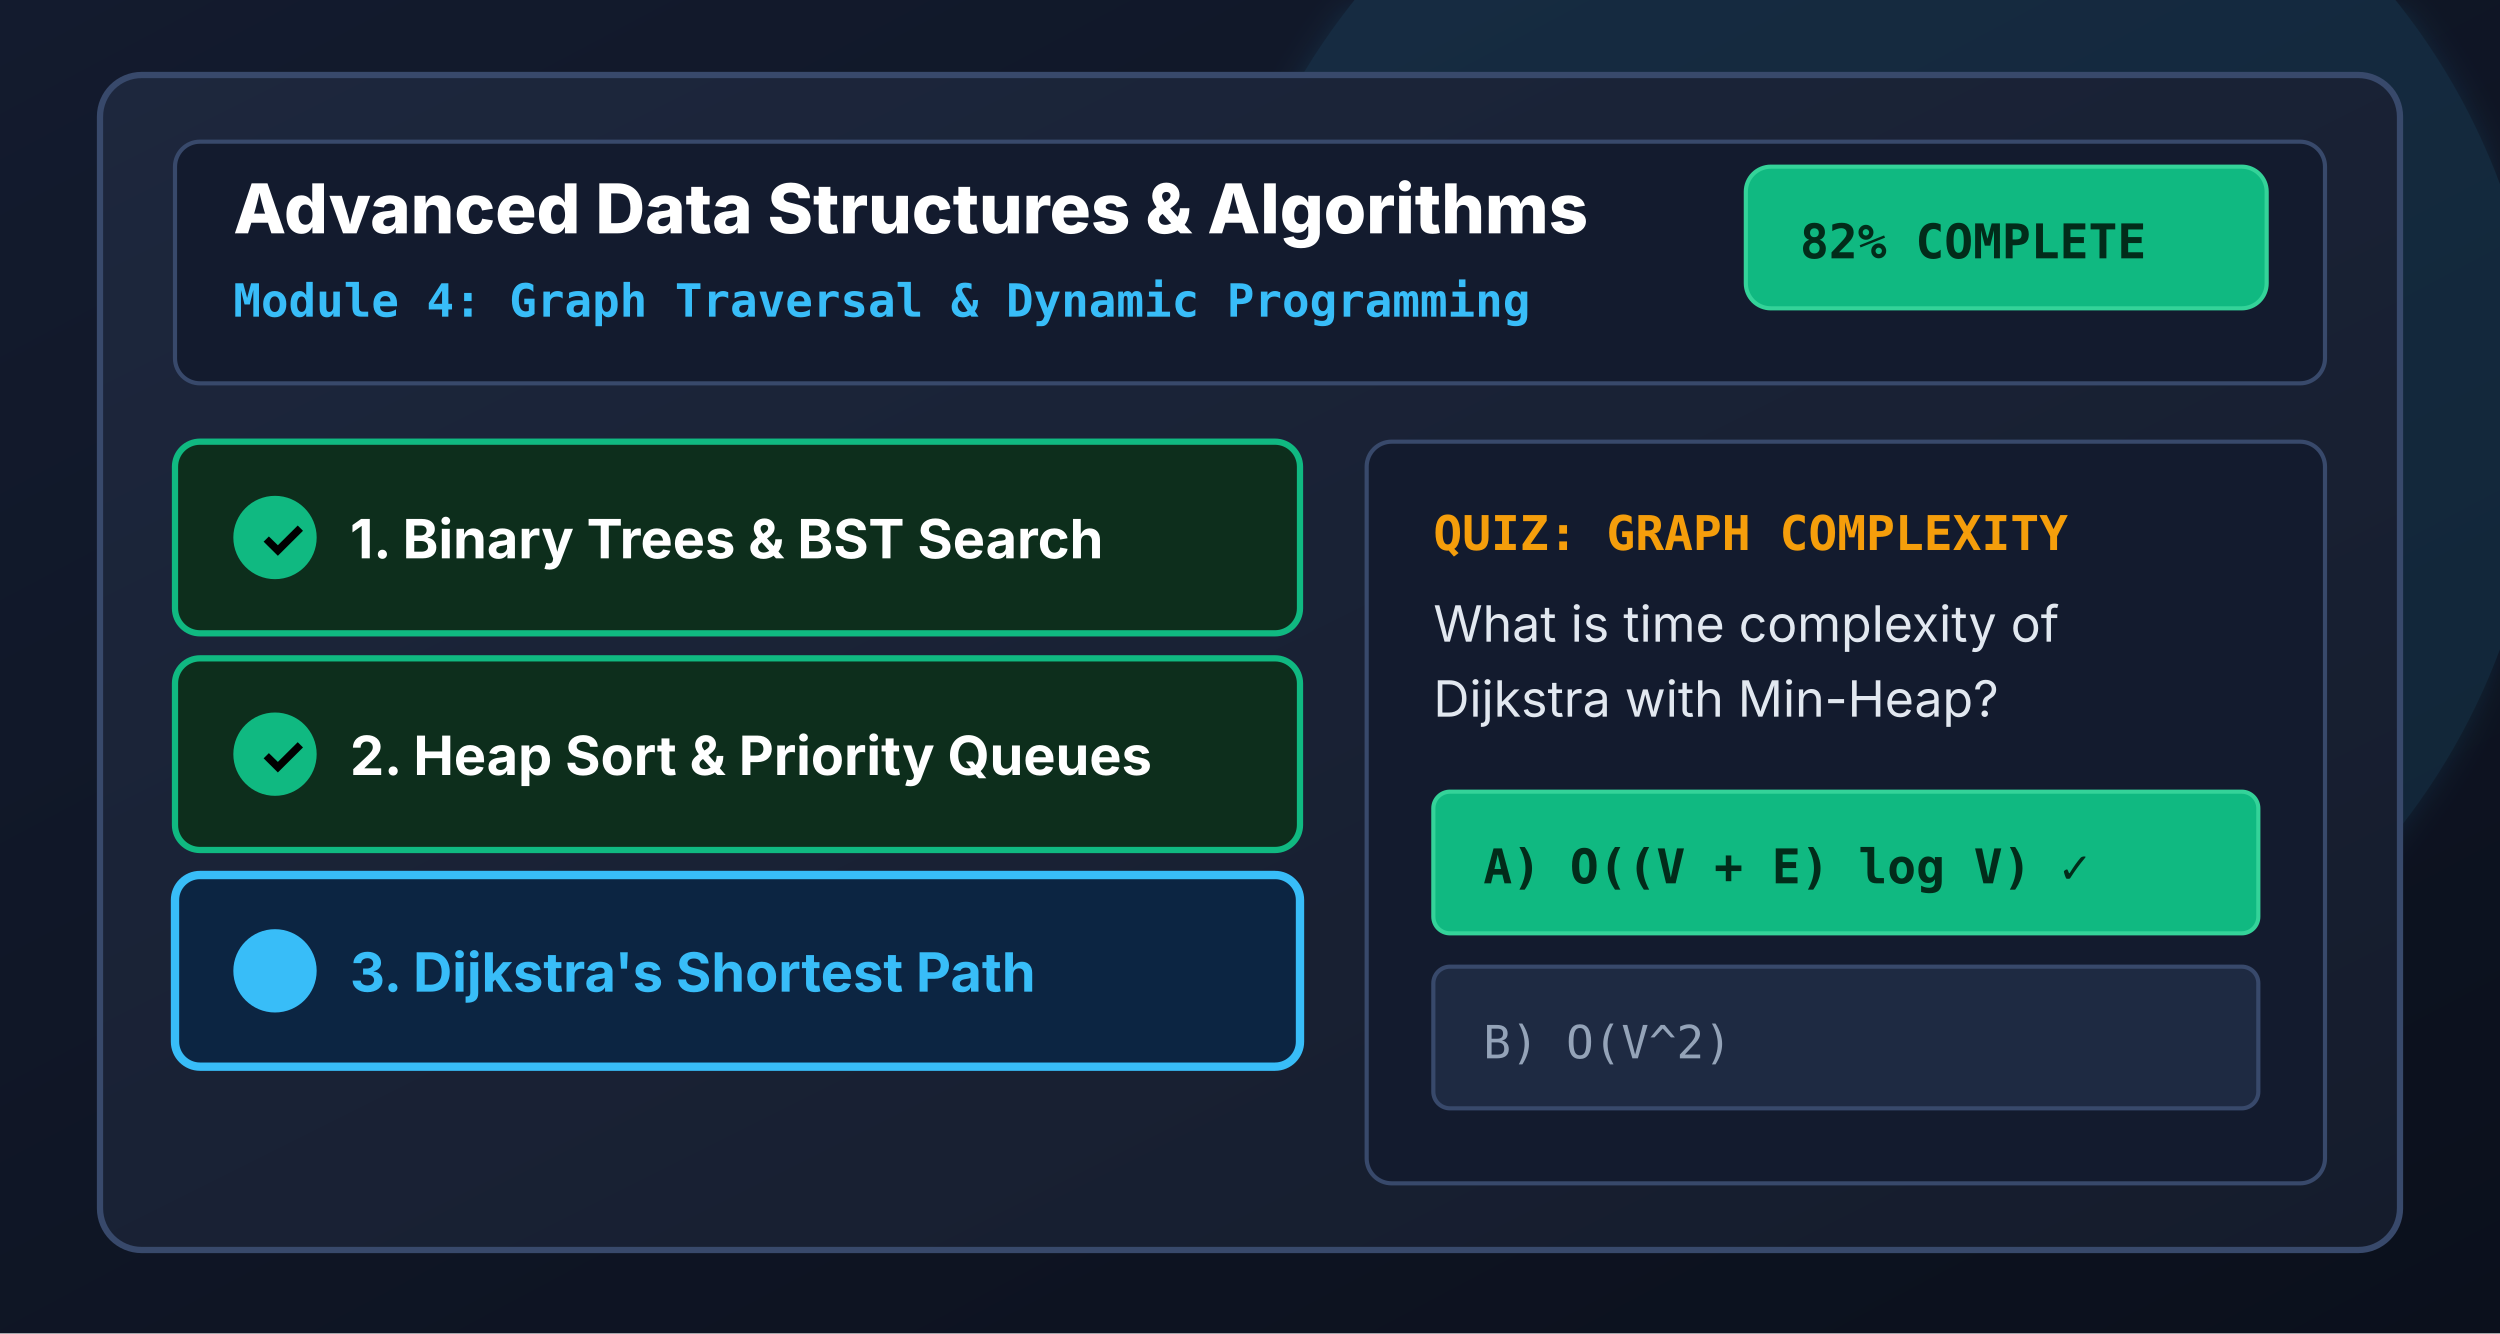
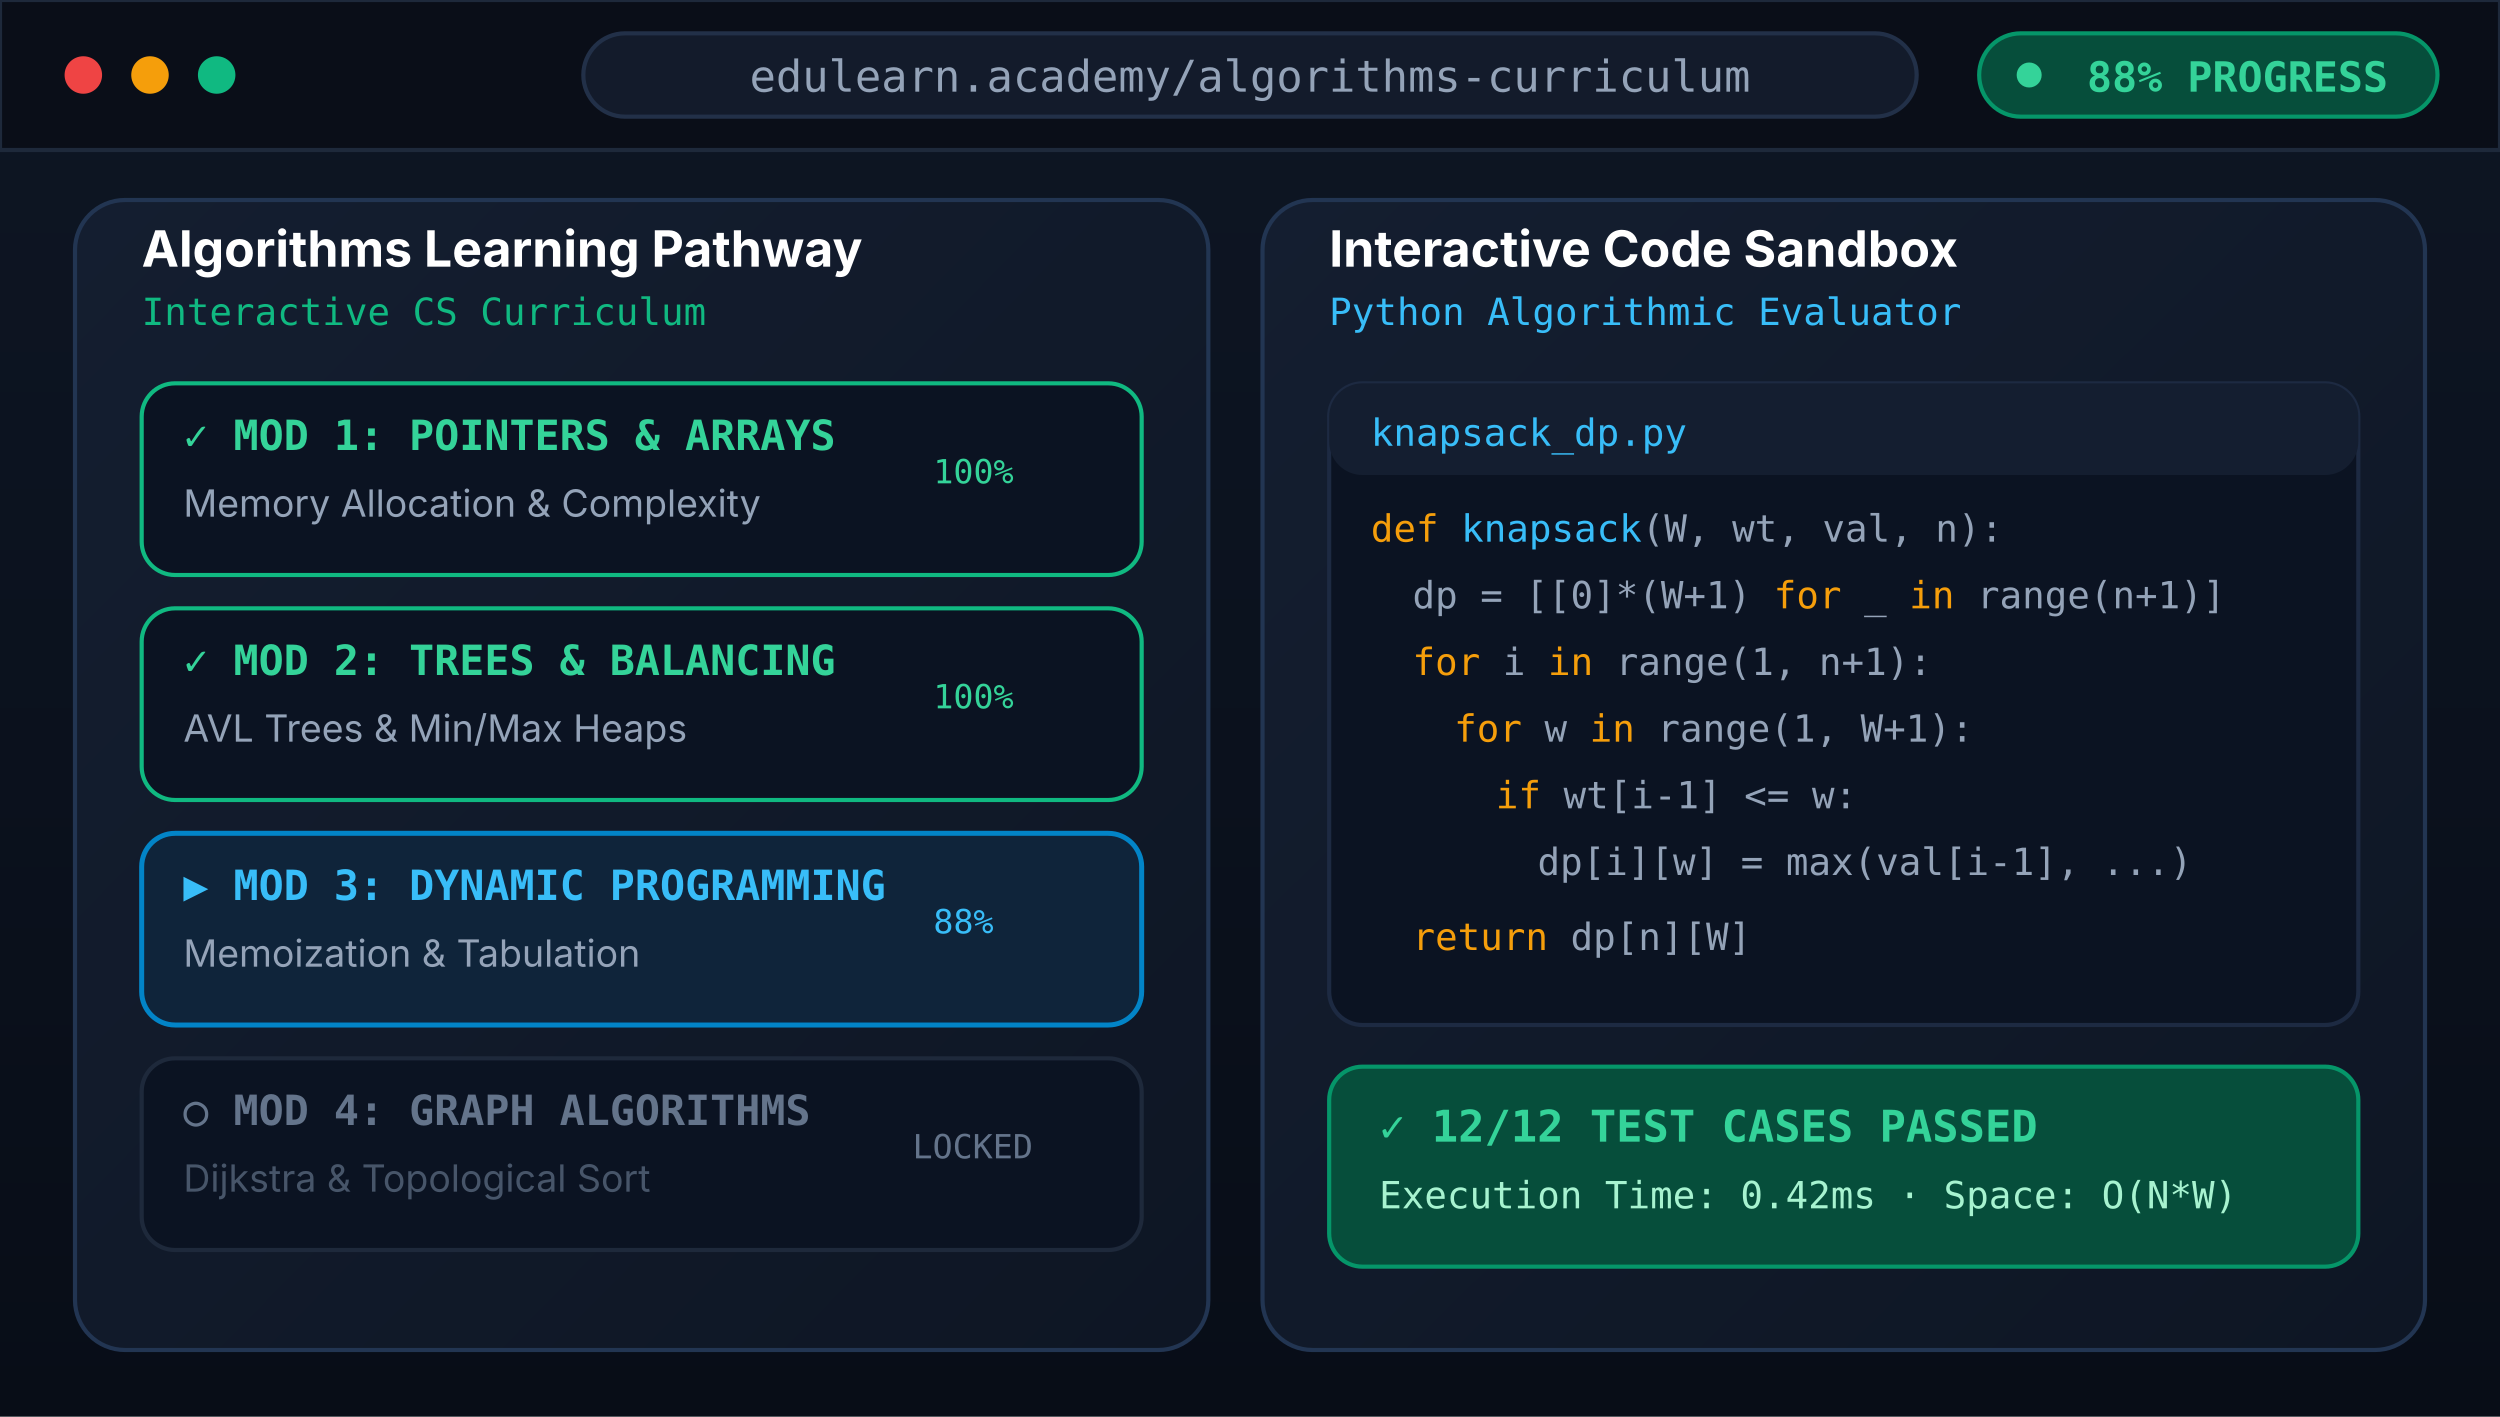
- <svg xmlns="http://www.w3.org/2000/svg" viewBox="0 0 600 320" width="600" height="320">
+ <svg xmlns="http://www.w3.org/2000/svg" viewBox="0 0 600 340" width="600" height="340">
  <defs>
-     <filter id="neon" x="-20%" y="-20%" width="140%" height="140%">
-       <feGaussianBlur stdDeviation="3.5" result="blur" />
-       <feComposite in="SourceGraphic" in2="blur" operator="over" />
-     </filter>
-     <linearGradient id="chartGrad" x1="0" y1="0" x2="0" y2="1">
-       <stop offset="0%" stop-color="#10B981" stop-opacity="0.6" />
-       <stop offset="100%" stop-color="#10B981" stop-opacity="0.05" />
+     <linearGradient id="bgEdu" x1="0" y1="0" x2="0" y2="1">
+       <stop offset="0%" stop-color="#0E1624" />
+       <stop offset="100%" stop-color="#080D17" />
    </linearGradient>
-     <linearGradient id="bgGrad" x1="0" y1="0" x2="1" y2="1">
-       <stop offset="0%" stop-color="#131B2E" />
-       <stop offset="100%" stop-color="#0B101C" />
-     </linearGradient>
-     <linearGradient id="cardGrad" x1="0" y1="0" x2="1" y2="1">
-       <stop offset="0%" stop-color="#1D273D" />
-       <stop offset="100%" stop-color="#151C2C" />
-     </linearGradient>
-     <linearGradient id="highlightGrad" x1="0" y1="0" x2="1" y2="1">
-       <stop offset="0%" stop-color="#283654" />
-       <stop offset="100%" stop-color="#1B2438" />
+     <linearGradient id="panelEdu" x1="0" y1="0" x2="1" y2="1">
+       <stop offset="0%" stop-color="#141E30" />
+       <stop offset="100%" stop-color="#0E1624" />
    </linearGradient>
  </defs>
-   <rect width="600" height="320" fill="url(#bgGrad)" />
-   <circle cx="450" cy="100" r="160" fill="#38BDF8" opacity="0.12" filter="url(#neon)" />
-   <g transform="translate(24, 18)">
-     <rect width="552" height="282" rx="10" fill="url(#cardGrad)" stroke="#38496B" stroke-width="1.5" />
-     <rect x="18" y="16" width="516" height="58" rx="6" fill="#131B2E" stroke="#38496B" />
-     <text x="32" y="38" font-family="'Inter', sans-serif" font-size="16.5" font-weight="800" fill="#FFFFFF">Advanced Data Structures &amp; Algorithms</text>
-     <text x="32" y="58" font-family="'JetBrains Mono', monospace" font-size="11" font-weight="bold" fill="#38BDF8">Module 4: Graph Traversal &amp; Dynamic Programming</text>
-     <rect x="395" y="22" width="125" height="34" rx="6" fill="#10B981" stroke="#34D399" />
-     <text x="408" y="44" font-family="'JetBrains Mono', monospace" font-size="11.5" font-weight="bold" fill="#022C1A">82% COMPLETE</text>
-     <g transform="translate(18, 88)">
-       <rect width="270" height="46" rx="6" fill="#0D2E1C" stroke="#10B981" stroke-width="1.5" />
-       <circle cx="24" cy="23" r="10" fill="#10B981" />
-       <text x="20" y="28" font-family="'Inter', sans-serif" font-size="13" font-weight="bold" fill="#000000">✓</text>
-       <text x="42" y="28" font-family="'Inter', sans-serif" font-size="13" font-weight="bold" fill="#FFFFFF">1. Binary Trees &amp; BST Search</text>
-       <g transform="translate(0, 52)">
-         <rect width="270" height="46" rx="6" fill="#0D2E1C" stroke="#10B981" stroke-width="1.5" />
-         <circle cx="24" cy="23" r="10" fill="#10B981" />
-         <text x="20" y="28" font-family="'Inter', sans-serif" font-size="13" font-weight="bold" fill="#000000">✓</text>
-         <text x="42" y="28" font-family="'Inter', sans-serif" font-size="13" font-weight="bold" fill="#FFFFFF">2. Heap Sort &amp; Priority Queues</text>
+   <rect width="600" height="340" fill="url(#bgEdu)" />
+   <g transform="translate(0, 0)">
+     <rect width="600" height="36" fill="#0A0E18" stroke="#1E293B" stroke-width="1" />
+     <circle cx="20" cy="18" r="4.5" fill="#EF4444" />
+     <circle cx="36" cy="18" r="4.5" fill="#F59E0B" />
+     <circle cx="52" cy="18" r="4.5" fill="#10B981" />
+     <rect x="140" y="8" width="320" height="20" rx="10" fill="#131B2B" stroke="#223048" stroke-width="1" />
+     <text x="300" y="22" font-family="'JetBrains Mono', monospace" font-size="10.5" fill="#94A3B8" text-anchor="middle">edulearn.academy/algorithms-curriculum</text>
+     <rect x="475" y="8" width="110" height="20" rx="10" fill="#064E3B" stroke="#059669" stroke-width="1" />
+     <circle cx="487" cy="18" r="3" fill="#34D399" />
+     <text x="537" y="22" font-family="'JetBrains Mono', monospace" font-size="10" font-weight="bold" fill="#34D399" text-anchor="middle">88% PROGRESS</text>
+   </g>
+   <g transform="translate(18, 48)">
+     <rect width="272" height="276" rx="12" fill="url(#panelEdu)" stroke="#223552" stroke-width="1" />
+     <g transform="translate(16, 16)">
+       <text x="0" y="0" font-family="'Inter', sans-serif" font-size="12" font-weight="bold" fill="#FFFFFF">Algorithms Learning Pathway</text>
+       <text x="0" y="14" font-family="'JetBrains Mono', monospace" font-size="9" fill="#10B981">Interactive CS Curriculum</text>
+     </g>
+     <g transform="translate(16, 44)">
+       <g transform="translate(0, 0)">
+         <rect width="240" height="46" rx="8" fill="#0B1322" stroke="#10B981" stroke-width="1" />
+         <g transform="translate(10, 16)">
+           <text x="0" y="0" font-family="'JetBrains Mono', monospace" font-size="10" font-weight="bold" fill="#34D399">✓ MOD 1: POINTERS &amp; ARRAYS</text>
+           <text x="0" y="16" font-family="'Inter', sans-serif" font-size="9" fill="#94A3B8">Memory Allocation &amp; Complexity</text>
+           <text x="180" y="8" font-family="'JetBrains Mono', monospace" font-size="8" fill="#34D399">100%</text>
+         </g>
      </g>
-       <g transform="translate(0, 104)">
-         <rect width="270" height="46" rx="6" fill="#0C2542" stroke="#38BDF8" stroke-width="2" />
-         <circle cx="24" cy="23" r="10" fill="#38BDF8" />
-         <text x="42" y="28" font-family="'Inter', sans-serif" font-size="13" font-weight="bold" fill="#38BDF8">3. Dijkstra's Shortest Path</text>
+       <g transform="translate(0, 54)">
+         <rect width="240" height="46" rx="8" fill="#0B1322" stroke="#10B981" stroke-width="1" />
+         <g transform="translate(10, 16)">
+           <text x="0" y="0" font-family="'JetBrains Mono', monospace" font-size="10" font-weight="bold" fill="#34D399">✓ MOD 2: TREES &amp; BALANCING</text>
+           <text x="0" y="16" font-family="'Inter', sans-serif" font-size="9" fill="#94A3B8">AVL Trees &amp; Min/Max Heaps</text>
+           <text x="180" y="8" font-family="'JetBrains Mono', monospace" font-size="8" fill="#34D399">100%</text>
+         </g>
+       </g>
+       <g transform="translate(0, 108)">
+         <rect width="240" height="46" rx="8" fill="#0F243A" stroke="#0284C7" stroke-width="1.2" />
+         <g transform="translate(10, 16)">
+           <text x="0" y="0" font-family="'JetBrains Mono', monospace" font-size="10" font-weight="bold" fill="#38BDF8">▶ MOD 3: DYNAMIC PROGRAMMING</text>
+           <text x="0" y="16" font-family="'Inter', sans-serif" font-size="9" fill="#94A3B8">Memoization &amp; Tabulation</text>
+           <text x="180" y="8" font-family="'JetBrains Mono', monospace" font-size="8" fill="#38BDF8">88%</text>
+         </g>
+       </g>
+       <g transform="translate(0, 162)">
+         <rect width="240" height="46" rx="8" fill="#0B1322" stroke="#1E293B" />
+         <g transform="translate(10, 16)">
+           <text x="0" y="0" font-family="'JetBrains Mono', monospace" font-size="10" font-weight="bold" fill="#64748B">○ MOD 4: GRAPH ALGORITHMS</text>
+           <text x="0" y="16" font-family="'Inter', sans-serif" font-size="9" fill="#475569">Dijkstra &amp; Topological Sort</text>
+           <text x="175" y="8" font-family="'JetBrains Mono', monospace" font-size="8" fill="#64748B">LOCKED</text>
+         </g>
      </g>
    </g>
-     <g transform="translate(304, 88)">
-       <rect width="230" height="178" rx="6" fill="#131B2E" stroke="#38496B" />
-       <text x="16" y="26" font-family="'JetBrains Mono', monospace" font-size="11.5" font-weight="bold" fill="#F59E0B">QUIZ: GRAPH COMPLEXITY</text>
-       <text x="16" y="48" font-family="'Inter', sans-serif" font-size="12" fill="#E2E8F0">What is time complexity of</text>
-       <text x="16" y="66" font-family="'Inter', sans-serif" font-size="12" fill="#E2E8F0">Dijkstra with Min-Heap?</text>
-       <rect x="16" y="84" width="198" height="34" rx="4" fill="#10B981" stroke="#34D399" />
-       <text x="28" y="106" font-family="'JetBrains Mono', monospace" font-size="11.5" font-weight="bold" fill="#022C1A">A) O((V + E) log V) ✓</text>
-       <rect x="16" y="126" width="198" height="34" rx="4" fill="#1E2A42" stroke="#38496B" />
-       <text x="28" y="148" font-family="'JetBrains Mono', monospace" font-size="11" fill="#94A3B8">B) O(V^2)</text>
+   </g>
+   <g transform="translate(303, 48)">
+     <rect width="279" height="276" rx="12" fill="url(#panelEdu)" stroke="#223552" stroke-width="1" />
+     <g transform="translate(16, 16)">
+       <text x="0" y="0" font-family="'Inter', sans-serif" font-size="12" font-weight="bold" fill="#FFFFFF">Interactive Code Sandbox</text>
+       <text x="0" y="14" font-family="'JetBrains Mono', monospace" font-size="9" fill="#38BDF8">Python Algorithmic Evaluator</text>
+     </g>
+     <g transform="translate(16, 44)">
+       <rect width="247" height="154" rx="8" fill="#0B1322" stroke="#1D2A42" />
+       <rect x="0" y="0" width="247" height="22" rx="8" fill="#141E30" />
+       <text x="10" y="15" font-family="'JetBrains Mono', monospace" font-size="9" fill="#38BDF8">knapsack_dp.py</text>
+       <g transform="translate(10, 38)" font-family="'JetBrains Mono', monospace" font-size="9" fill="#94A3B8">
+         <text x="0" y="0">
+           <tspan fill="#F59E0B">def</tspan>
+           <tspan fill="#38BDF8">knapsack</tspan>(W, wt, val, n):</text>
+         <text x="10" y="16">dp = [[0]*(W+1) <tspan fill="#F59E0B">for</tspan> _ <tspan fill="#F59E0B">in</tspan> range(n+1)]</text>
+         <text x="10" y="32">
+           <tspan fill="#F59E0B">for</tspan> i <tspan fill="#F59E0B">in</tspan> range(1, n+1):</text>
+         <text x="20" y="48">
+           <tspan fill="#F59E0B">for</tspan> w <tspan fill="#F59E0B">in</tspan> range(1, W+1):</text>
+         <text x="30" y="64">
+           <tspan fill="#F59E0B">if</tspan> wt[i-1] &lt;= w:</text>
+         <text x="40" y="80">dp[i][w] = max(val[i-1], ...)</text>
+         <text x="10" y="98">
+           <tspan fill="#F59E0B">return</tspan> dp[n][W]</text>
+       </g>
+     </g>
+     <g transform="translate(16, 208)">
+       <rect width="247" height="48" rx="8" fill="#064E3B" stroke="#059669" />
+       <g transform="translate(12, 18)">
+         <text x="0" y="0" font-family="'JetBrains Mono', monospace" font-size="10.5" font-weight="bold" fill="#34D399">✓ 12/12 TEST CASES PASSED</text>
+         <text x="0" y="16" font-family="'JetBrains Mono', monospace" font-size="9" fill="#A7F3D0">Execution Time: 0.42ms · Space: O(N*W)</text>
+       </g>
    </g>
  </g>
</svg>
